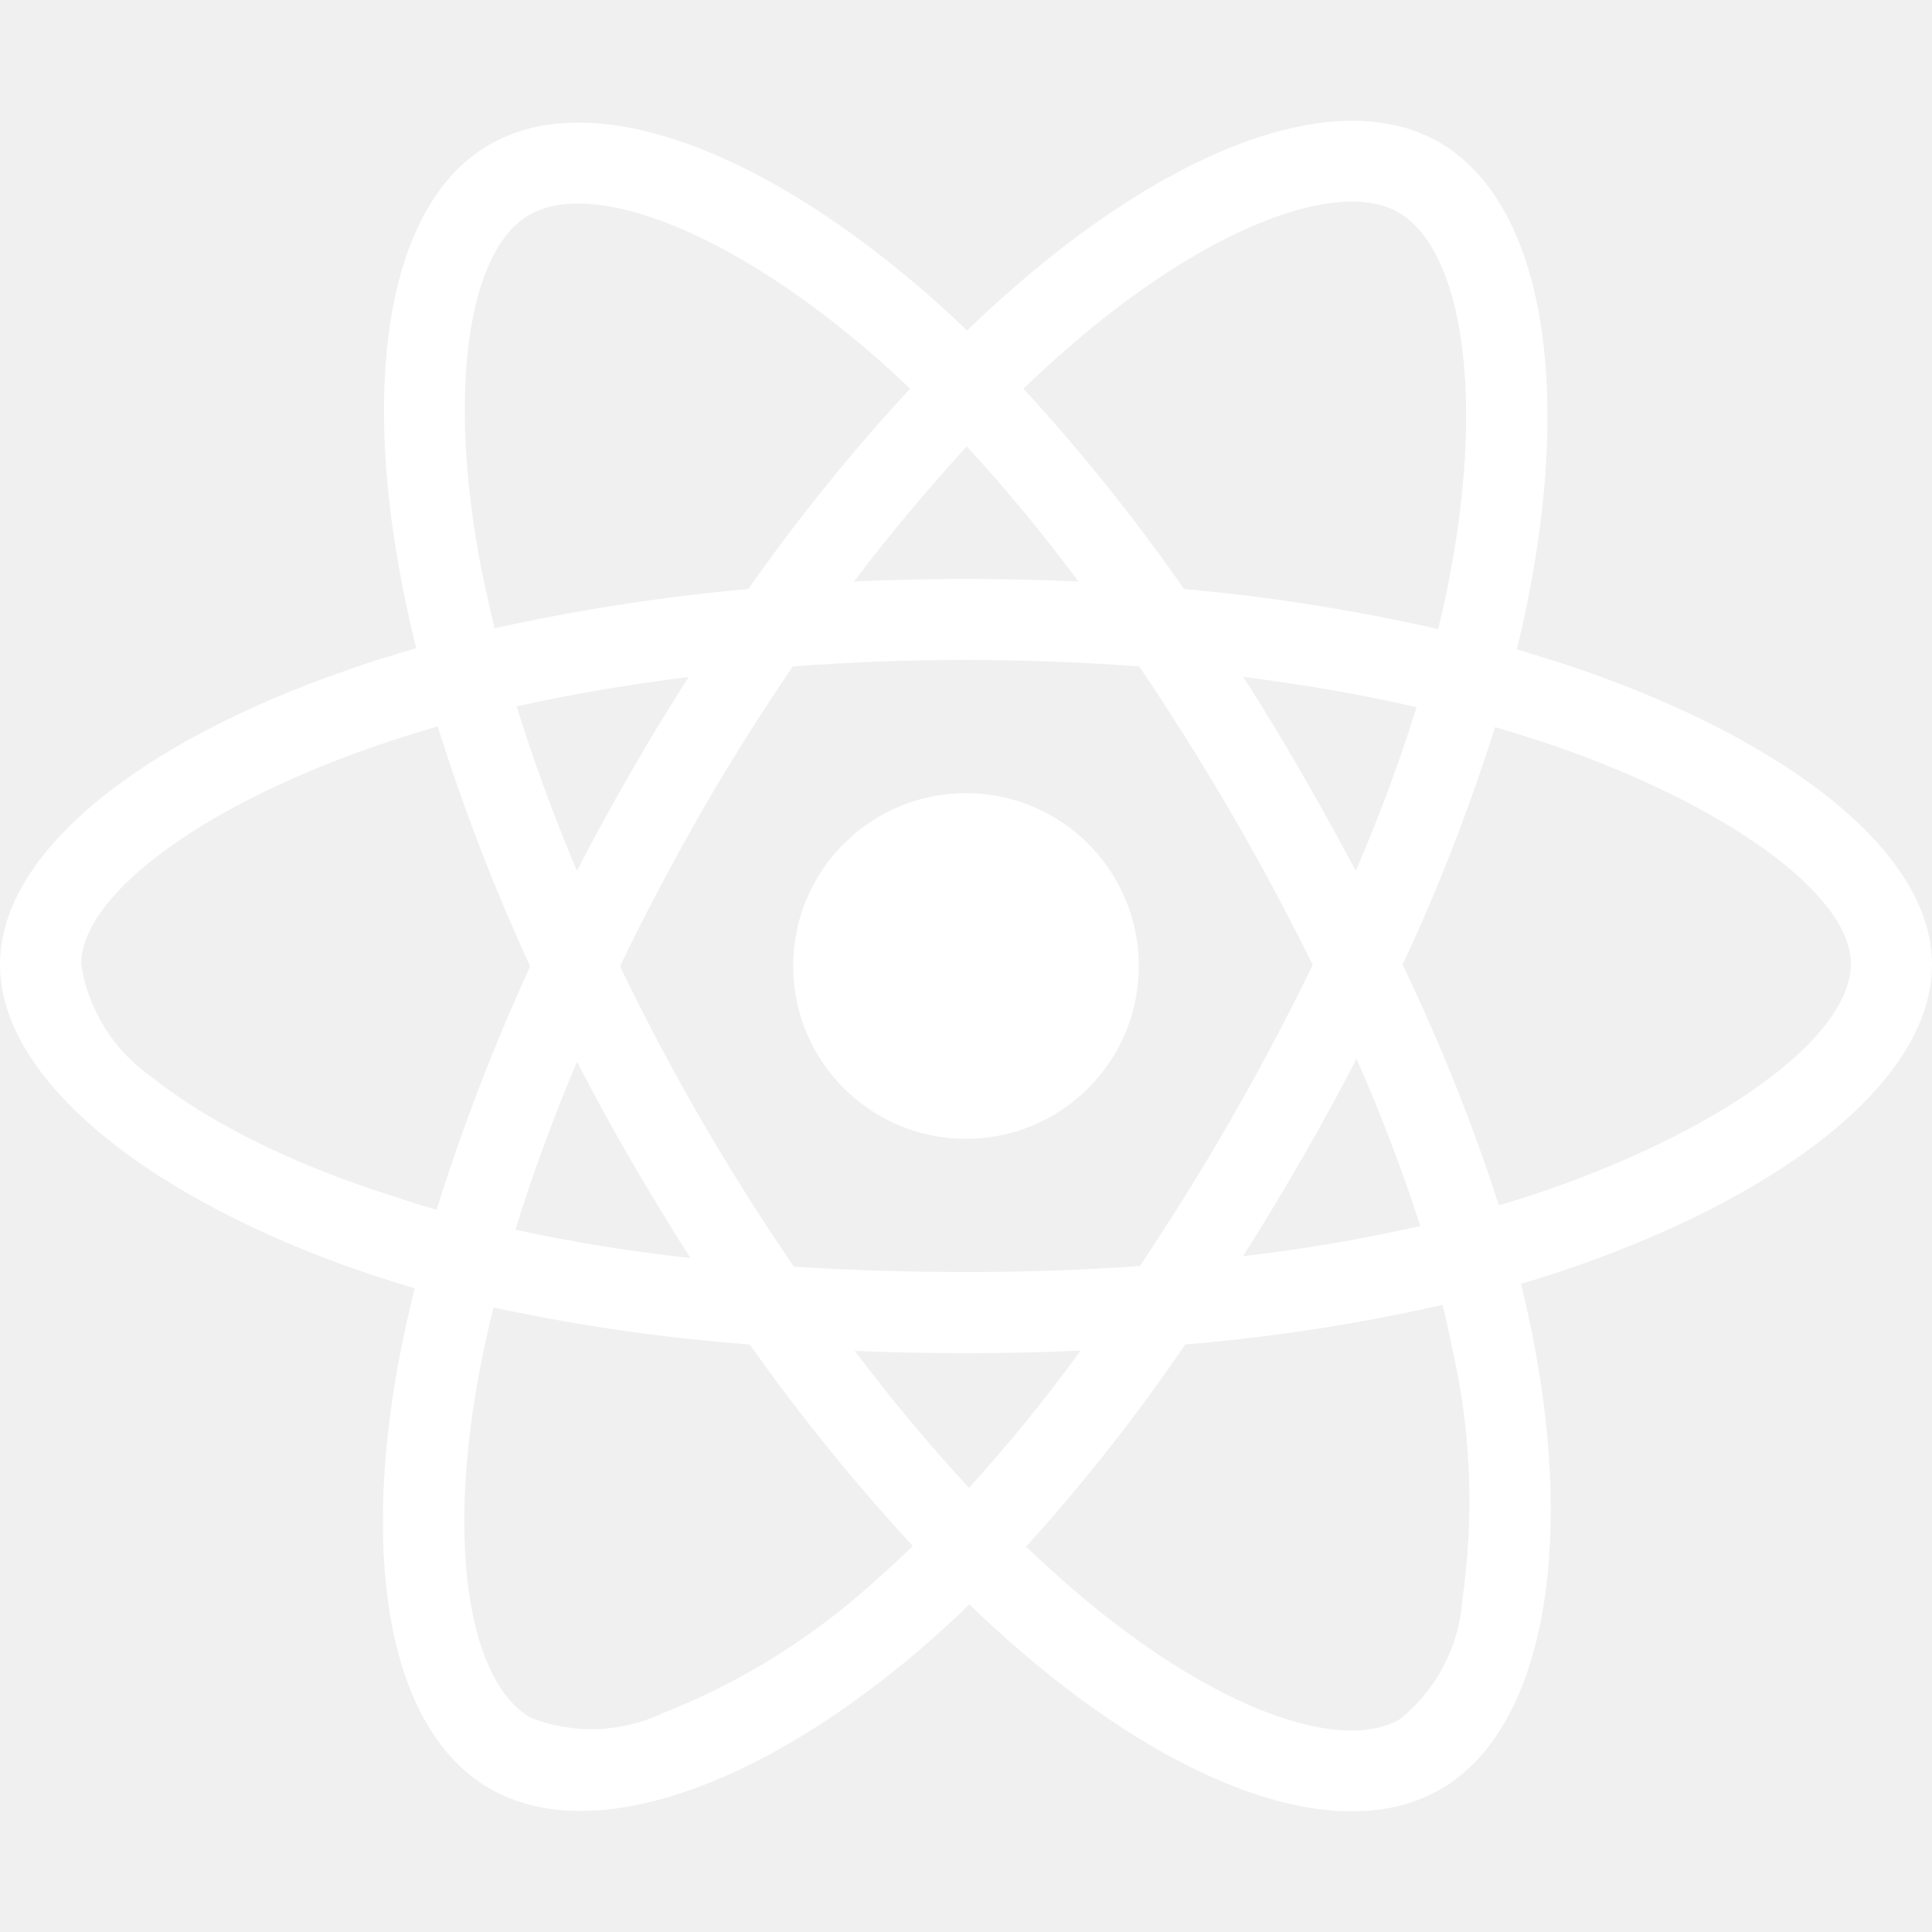
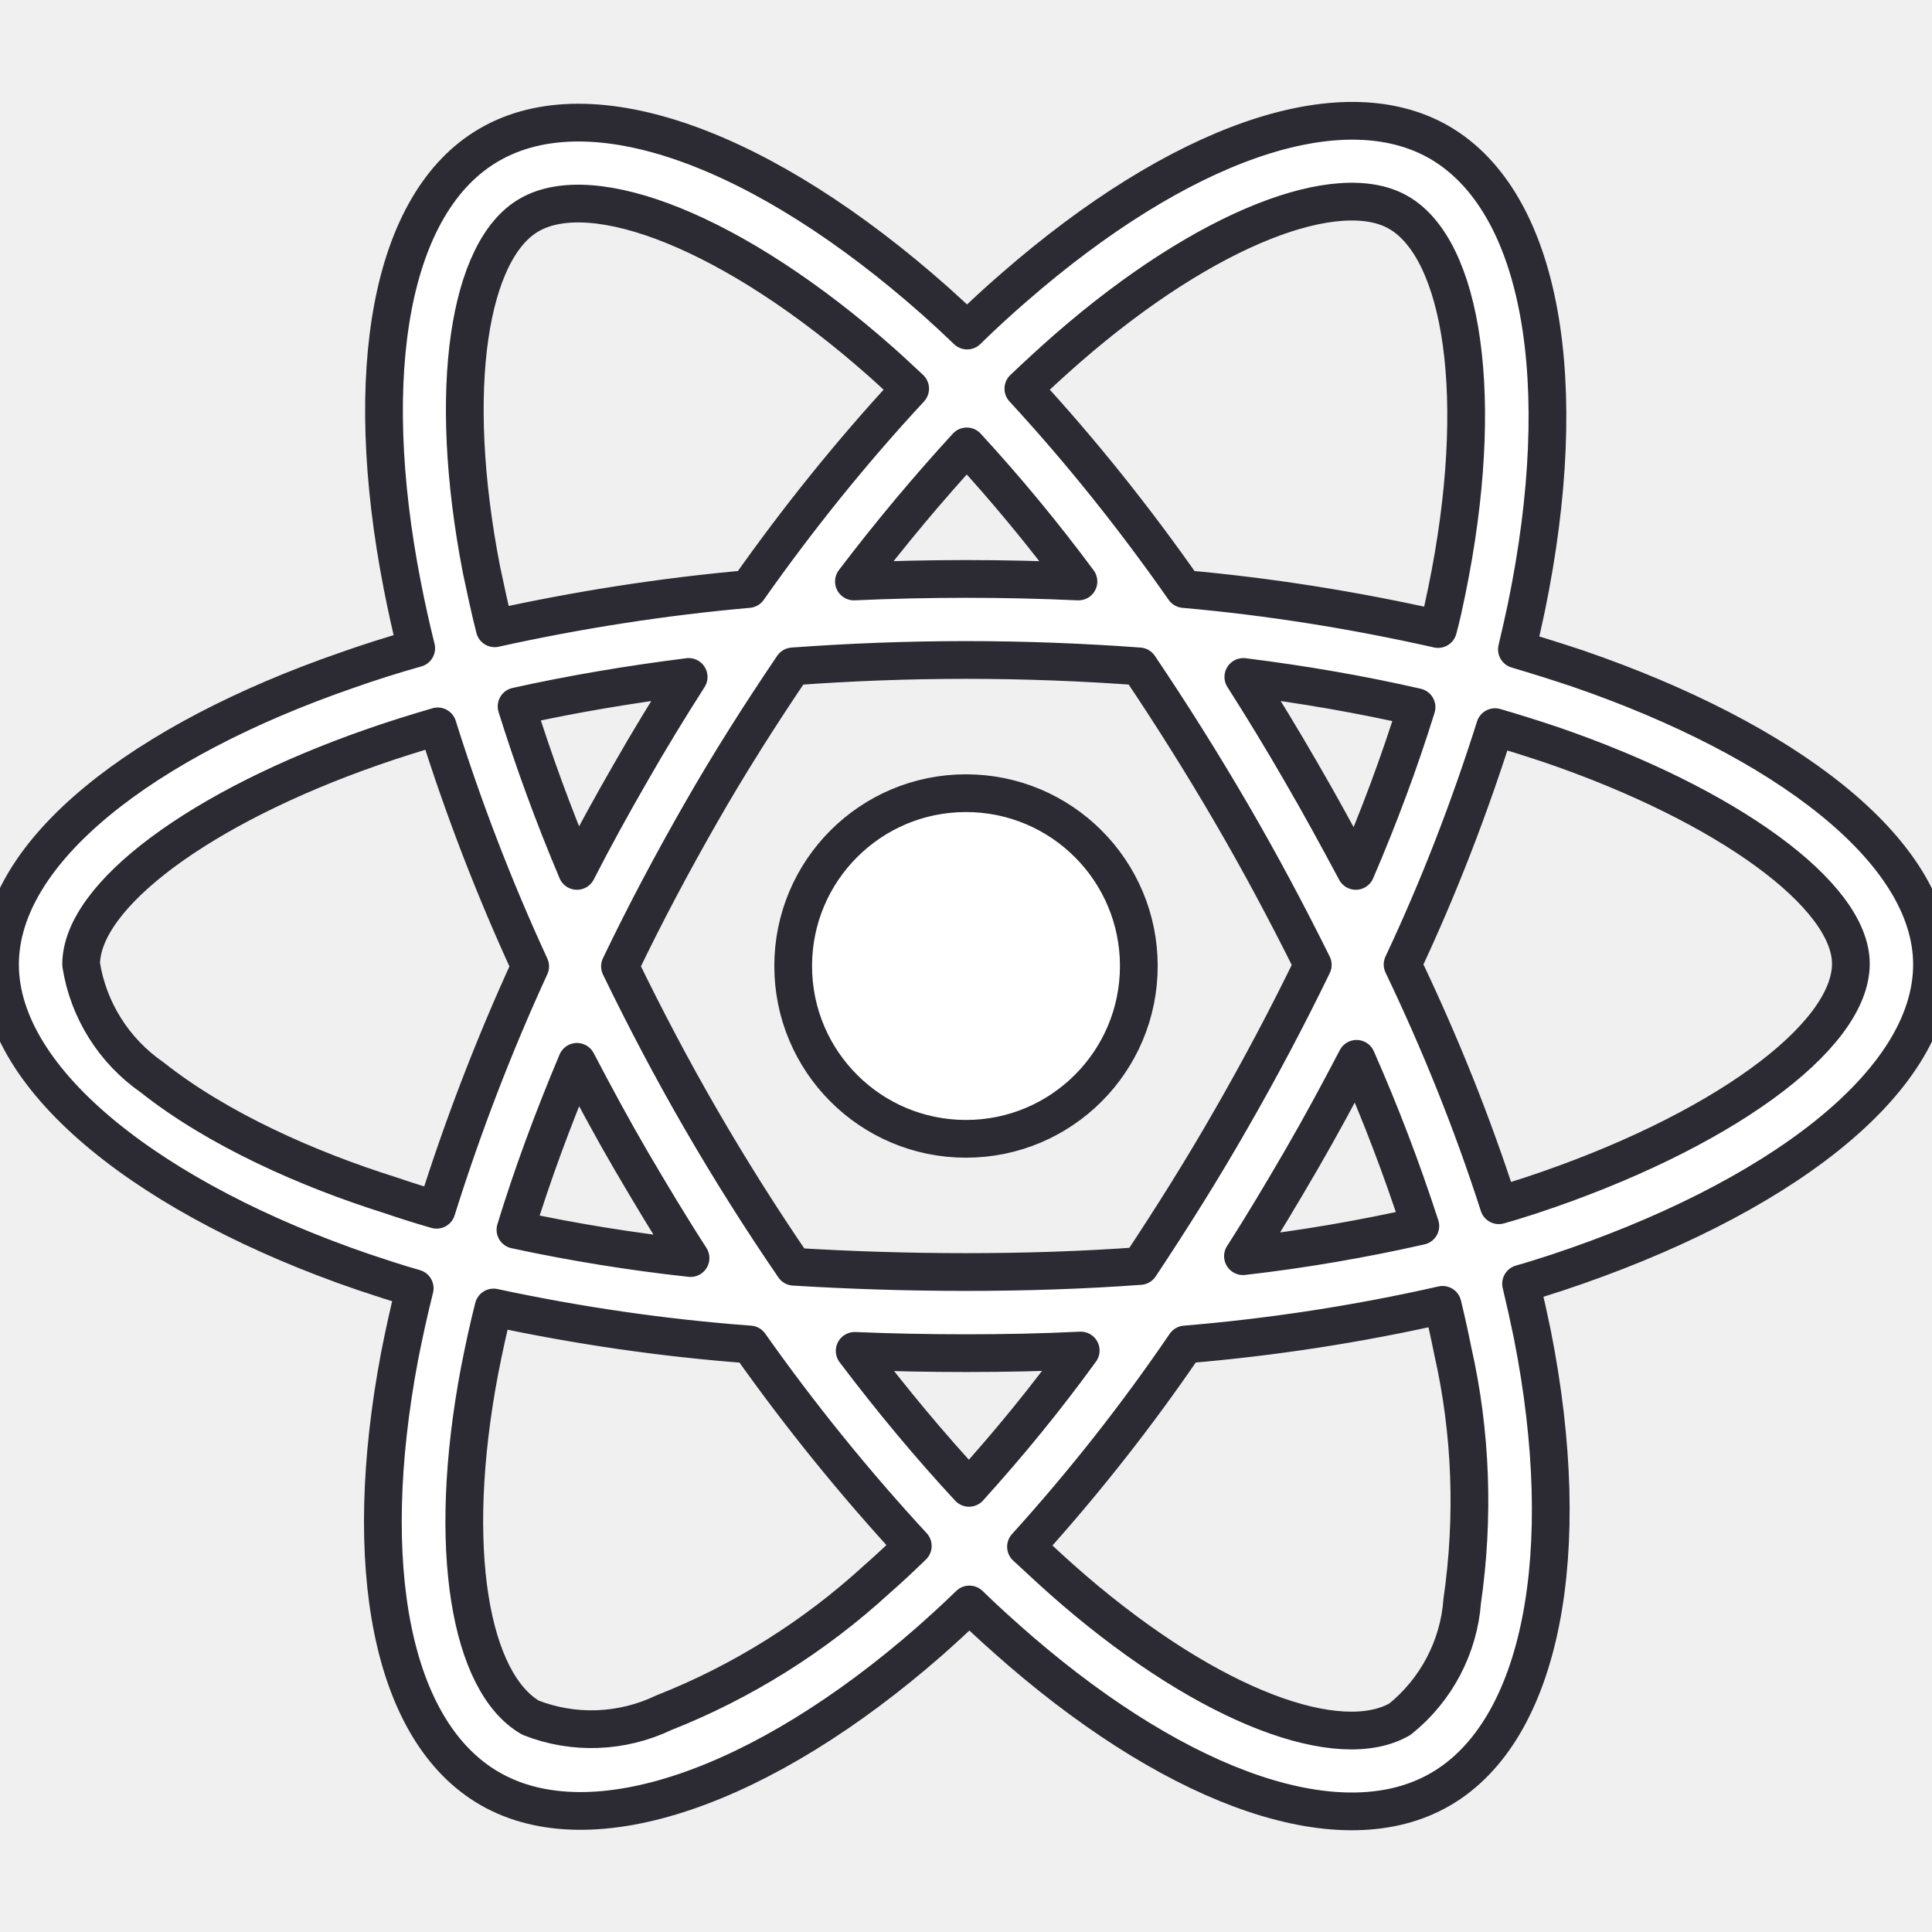
- <svg xmlns="http://www.w3.org/2000/svg" viewBox="0 0 512 512">
+ <svg xmlns="http://www.w3.org/2000/svg" viewBox="0 0 512 512" fill="#ffffff" stroke="#2C2A32" stroke-width="10" stroke-linecap="round" stroke-linejoin="round">
  <path fill="#ffffff" d="M418.2 177.2c-5.4-1.8-10.8-3.5-16.2-5.1.9-3.7 1.7-7.4 2.5-11.1 12.3-59.6 4.2-107.5-23.1-123.3-26.3-15.1-69.2.6-112.6 38.4-4.3 3.7-8.5 7.6-12.5 11.5-2.7-2.6-5.5-5.2-8.3-7.7-45.5-40.4-91.1-57.4-118.4-41.5-26.2 15.2-34 60.3-23 116.7 1.1 5.6 2.3 11.1 3.7 16.7-6.4 1.8-12.7 3.8-18.6 5.9C38.3 196.2 0 225.4 0 255.6c0 31.2 40.8 62.5 96.3 81.5 4.5 1.5 9 3 13.6 4.3-1.5 6-2.8 11.9-4 18-10.5 55.5-2.3 99.5 23.9 114.6 27 15.6 72.4-.4 116.6-39.1 3.5-3.1 7-6.3 10.5-9.7 4.4 4.3 9 8.4 13.6 12.4 42.8 36.8 85.1 51.7 111.2 36.6 27-15.6 35.8-62.9 24.4-120.5-.9-4.4-1.9-8.9-3-13.5 3.2-.9 6.3-1.9 9.4-2.9 57.7-19.1 99.5-50 99.5-81.7 0-30.3-39.4-59.7-93.8-78.4zM282.9 92.3c37.2-32.4 71.9-45.1 87.7-36 16.9 9.7 23.4 48.9 12.8 100.4-.7 3.4-1.4 6.7-2.3 10-22.2-5-44.7-8.6-67.3-10.6-13-18.6-27.2-36.4-42.6-53.1 3.9-3.7 7.7-7.2 11.7-10.7zM167.2 307.5c5.1 8.7 10.3 17.4 15.8 25.9-15.6-1.7-31.1-4.2-46.4-7.5 4.4-14.4 9.9-29.3 16.3-44.5 4.6 8.8 9.3 17.5 14.3 26.1zm-30.3-120.3c14.4-3.2 29.7-5.8 45.6-7.8-5.3 8.3-10.5 16.8-15.4 25.4-4.9 8.5-9.7 17.2-14.2 26-6.3-14.9-11.6-29.5-16-43.6zm27.4 68.9c6.6-13.8 13.8-27.3 21.4-40.6s15.8-26.2 24.4-38.9c15-1.1 30.3-1.7 45.9-1.7s31 .6 45.9 1.7c8.5 12.6 16.6 25.5 24.3 38.7s14.9 26.7 21.7 40.4c-6.7 13.8-13.9 27.4-21.6 40.8-7.6 13.3-15.7 26.2-24.2 39-14.9 1.1-30.4 1.6-46.1 1.6s-30.9-.5-45.6-1.4c-8.7-12.7-16.9-25.7-24.6-39s-14.8-26.8-21.5-40.6zm180.6 51.2c5.1-8.8 9.9-17.7 14.6-26.7 6.4 14.5 12 29.2 16.9 44.3-15.5 3.5-31.2 6.2-47 8 5.4-8.4 10.5-17 15.5-25.6zm14.4-76.5c-4.7-8.8-9.5-17.6-14.5-26.2-4.9-8.5-10-16.9-15.3-25.2 16.1 2 31.5 4.7 45.9 8-4.6 14.8-10 29.2-16.1 43.4zM256.2 118.3c10.5 11.4 20.4 23.4 29.6 35.8-19.8-.9-39.7-.9-59.5 0 9.8-12.9 19.9-24.9 29.9-35.8zM140.2 57c16.8-9.8 54.1 4.2 93.4 39 2.5 2.2 5 4.6 7.6 7-15.5 16.7-29.8 34.5-42.9 53.1-22.6 2-45 5.5-67.2 10.4-1.3-5.1-2.4-10.3-3.5-15.5-9.4-48.4-3.2-84.9 12.6-94zm-24.5 263.6c-4.2-1.2-8.3-2.5-12.4-3.9-21.3-6.7-45.5-17.3-63-31.2-10.1-7-16.9-17.8-18.8-29.9 0-18.3 31.6-41.7 77.2-57.6 5.7-2 11.5-3.8 17.3-5.5 6.8 21.7 15 43 24.5 63.6-9.6 20.9-17.9 42.5-24.8 64.5zm116.6 98c-16.5 15.1-35.6 27.1-56.4 35.3-11.1 5.3-23.9 5.8-35.3 1.3-15.9-9.2-22.5-44.5-13.5-92 1.1-5.6 2.3-11.2 3.7-16.7 22.4 4.8 45 8.1 67.9 9.8 13.2 18.7 27.7 36.6 43.2 53.4-3.2 3.1-6.4 6.1-9.6 8.9zm24.5-24.3c-10.2-11-20.4-23.2-30.3-36.3 9.6.4 19.5.6 29.5.6 10.3 0 20.4-.2 30.4-.7-9.2 12.7-19.1 24.8-29.6 36.4zm130.7 30c-.9 12.2-6.9 23.6-16.5 31.3-15.9 9.2-49.8-2.8-86.4-34.2-4.2-3.6-8.4-7.5-12.7-11.5 15.3-16.9 29.4-34.8 42.2-53.6 22.9-1.9 45.7-5.4 68.2-10.5 1 4.1 1.9 8.2 2.7 12.2 4.9 21.6 5.7 44.1 2.5 66.3zm18.2-107.5c-2.8.9-5.6 1.8-8.5 2.6-7-21.8-15.6-43.1-25.5-63.8 9.6-20.4 17.7-41.4 24.5-62.9 5.2 1.5 10.2 3.1 15 4.7 46.6 16 79.3 39.8 79.3 58 0 19.6-34.9 44.9-84.8 61.4zm-149.7-15c25.3 0 45.8-20.5 45.8-45.8s-20.5-45.8-45.8-45.8c-25.3 0-45.8 20.5-45.8 45.8s20.5 45.8 45.8 45.8z" />
</svg>
